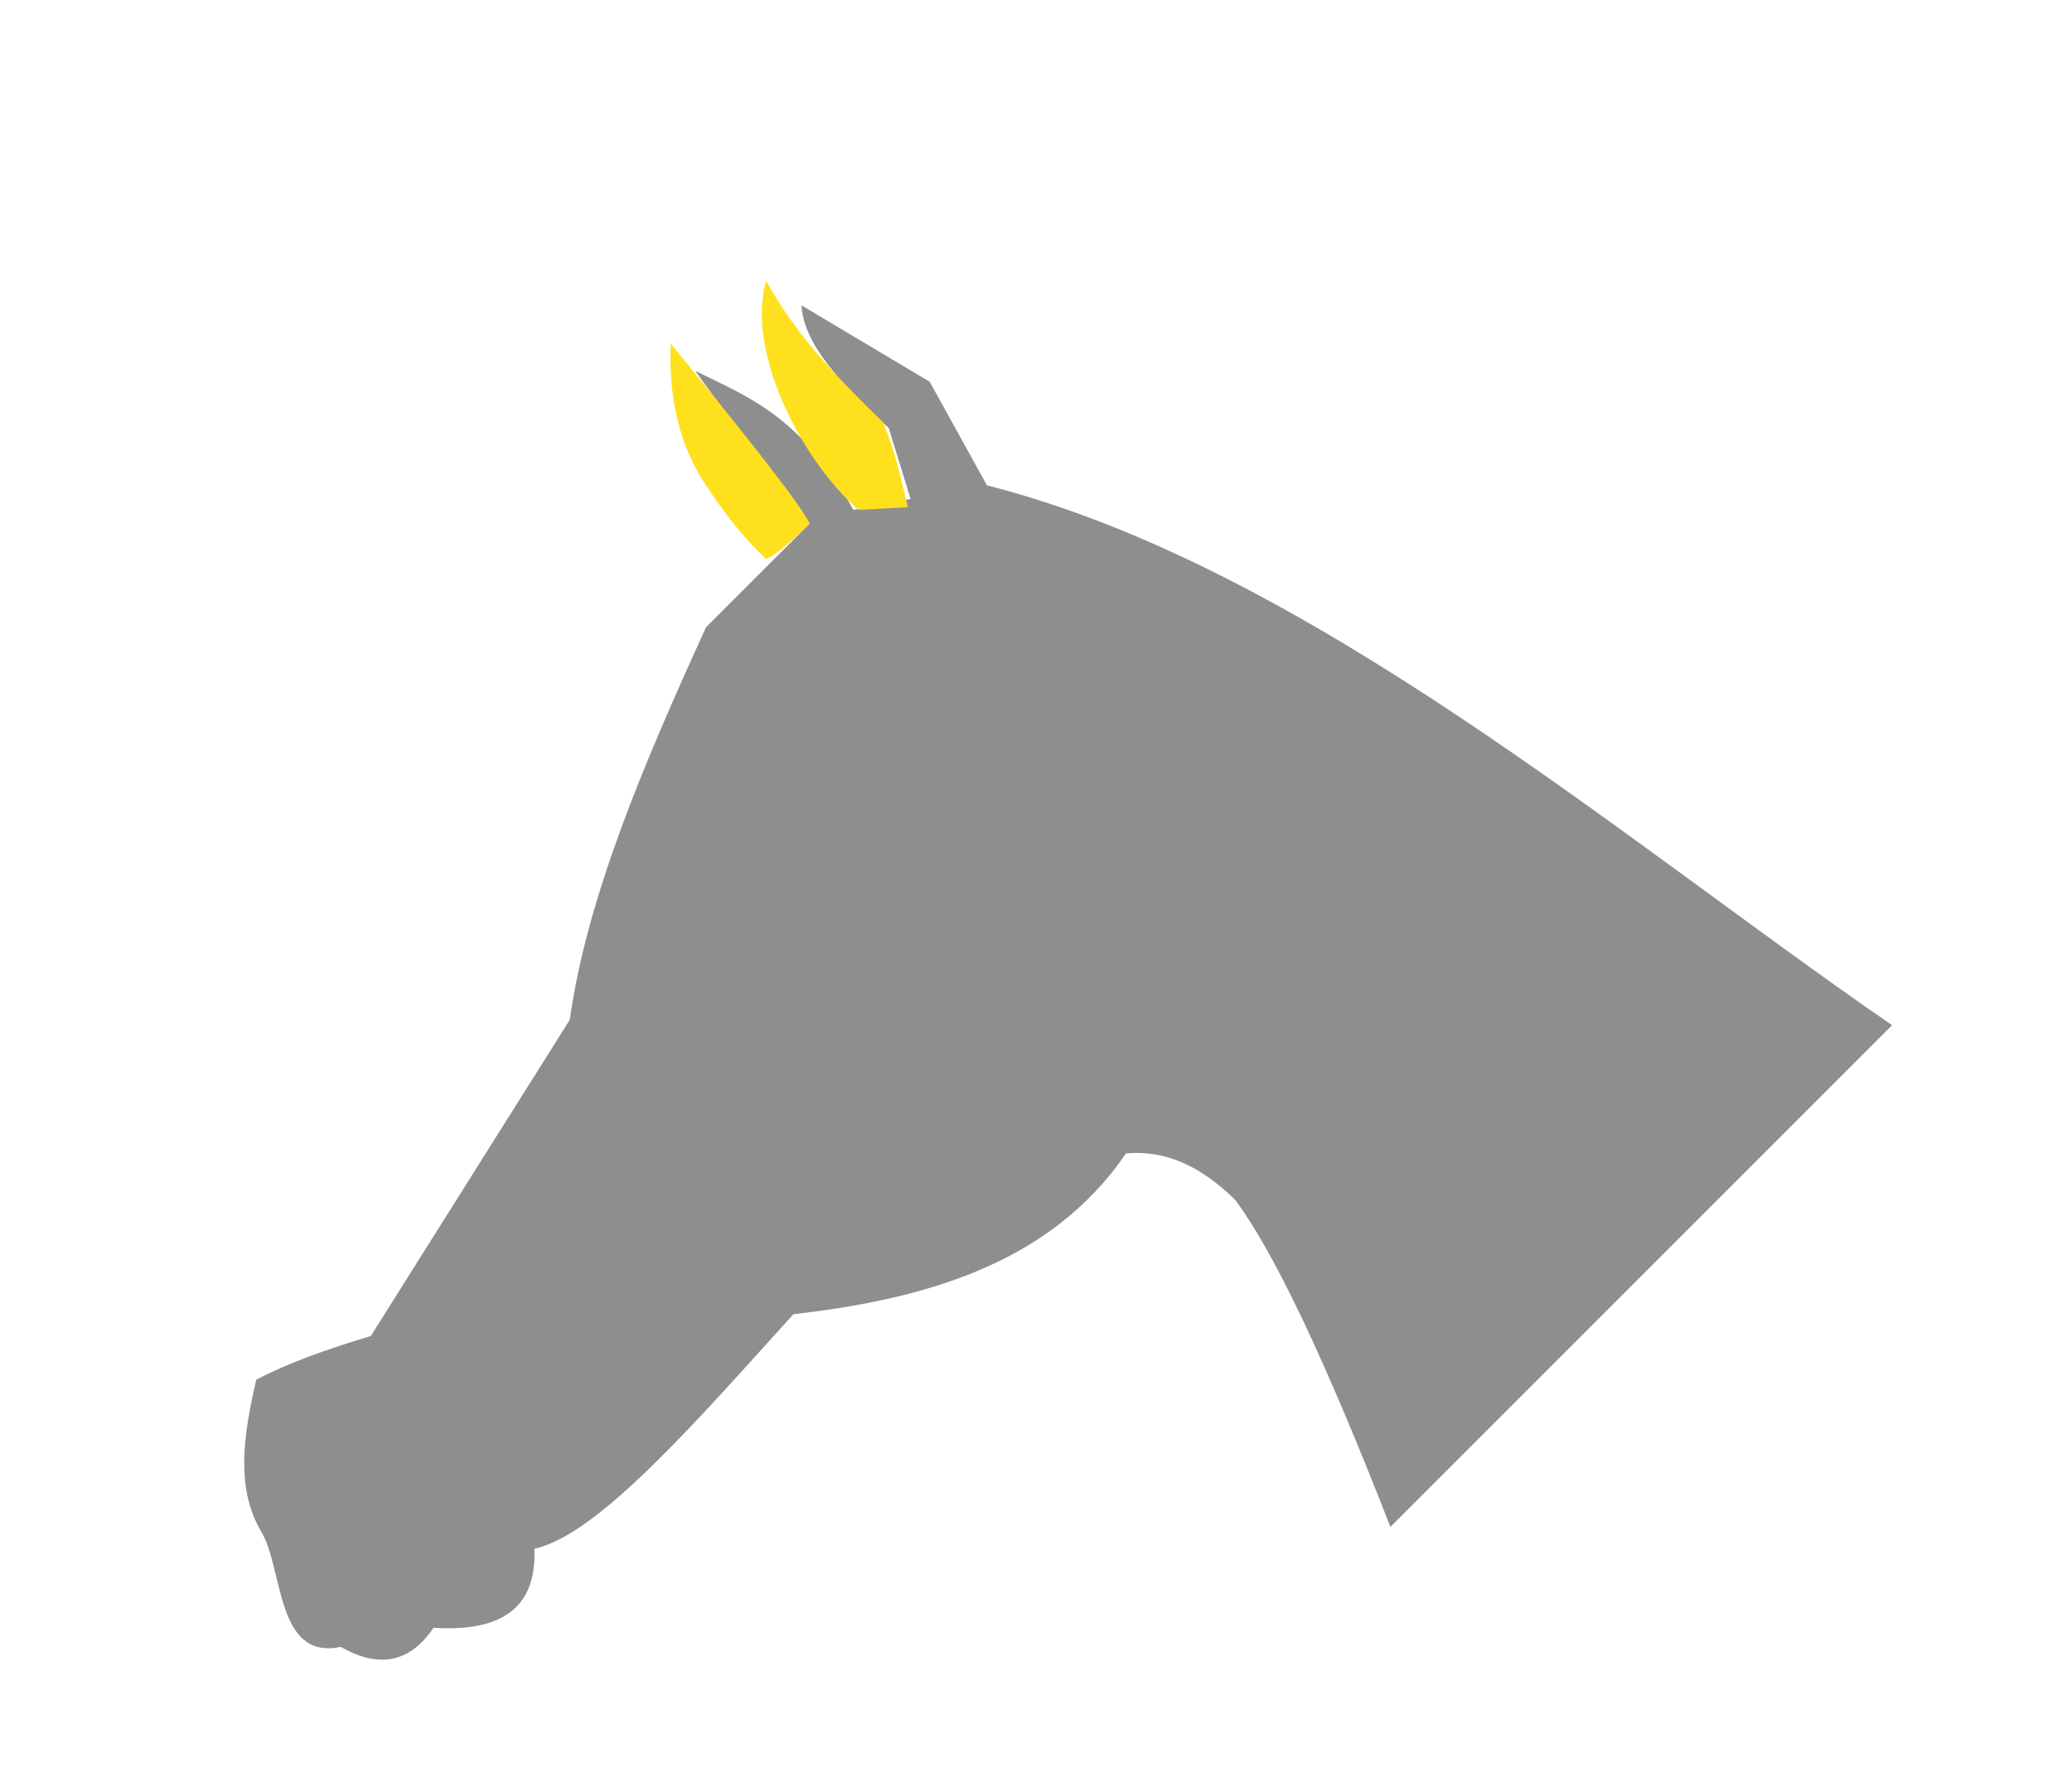
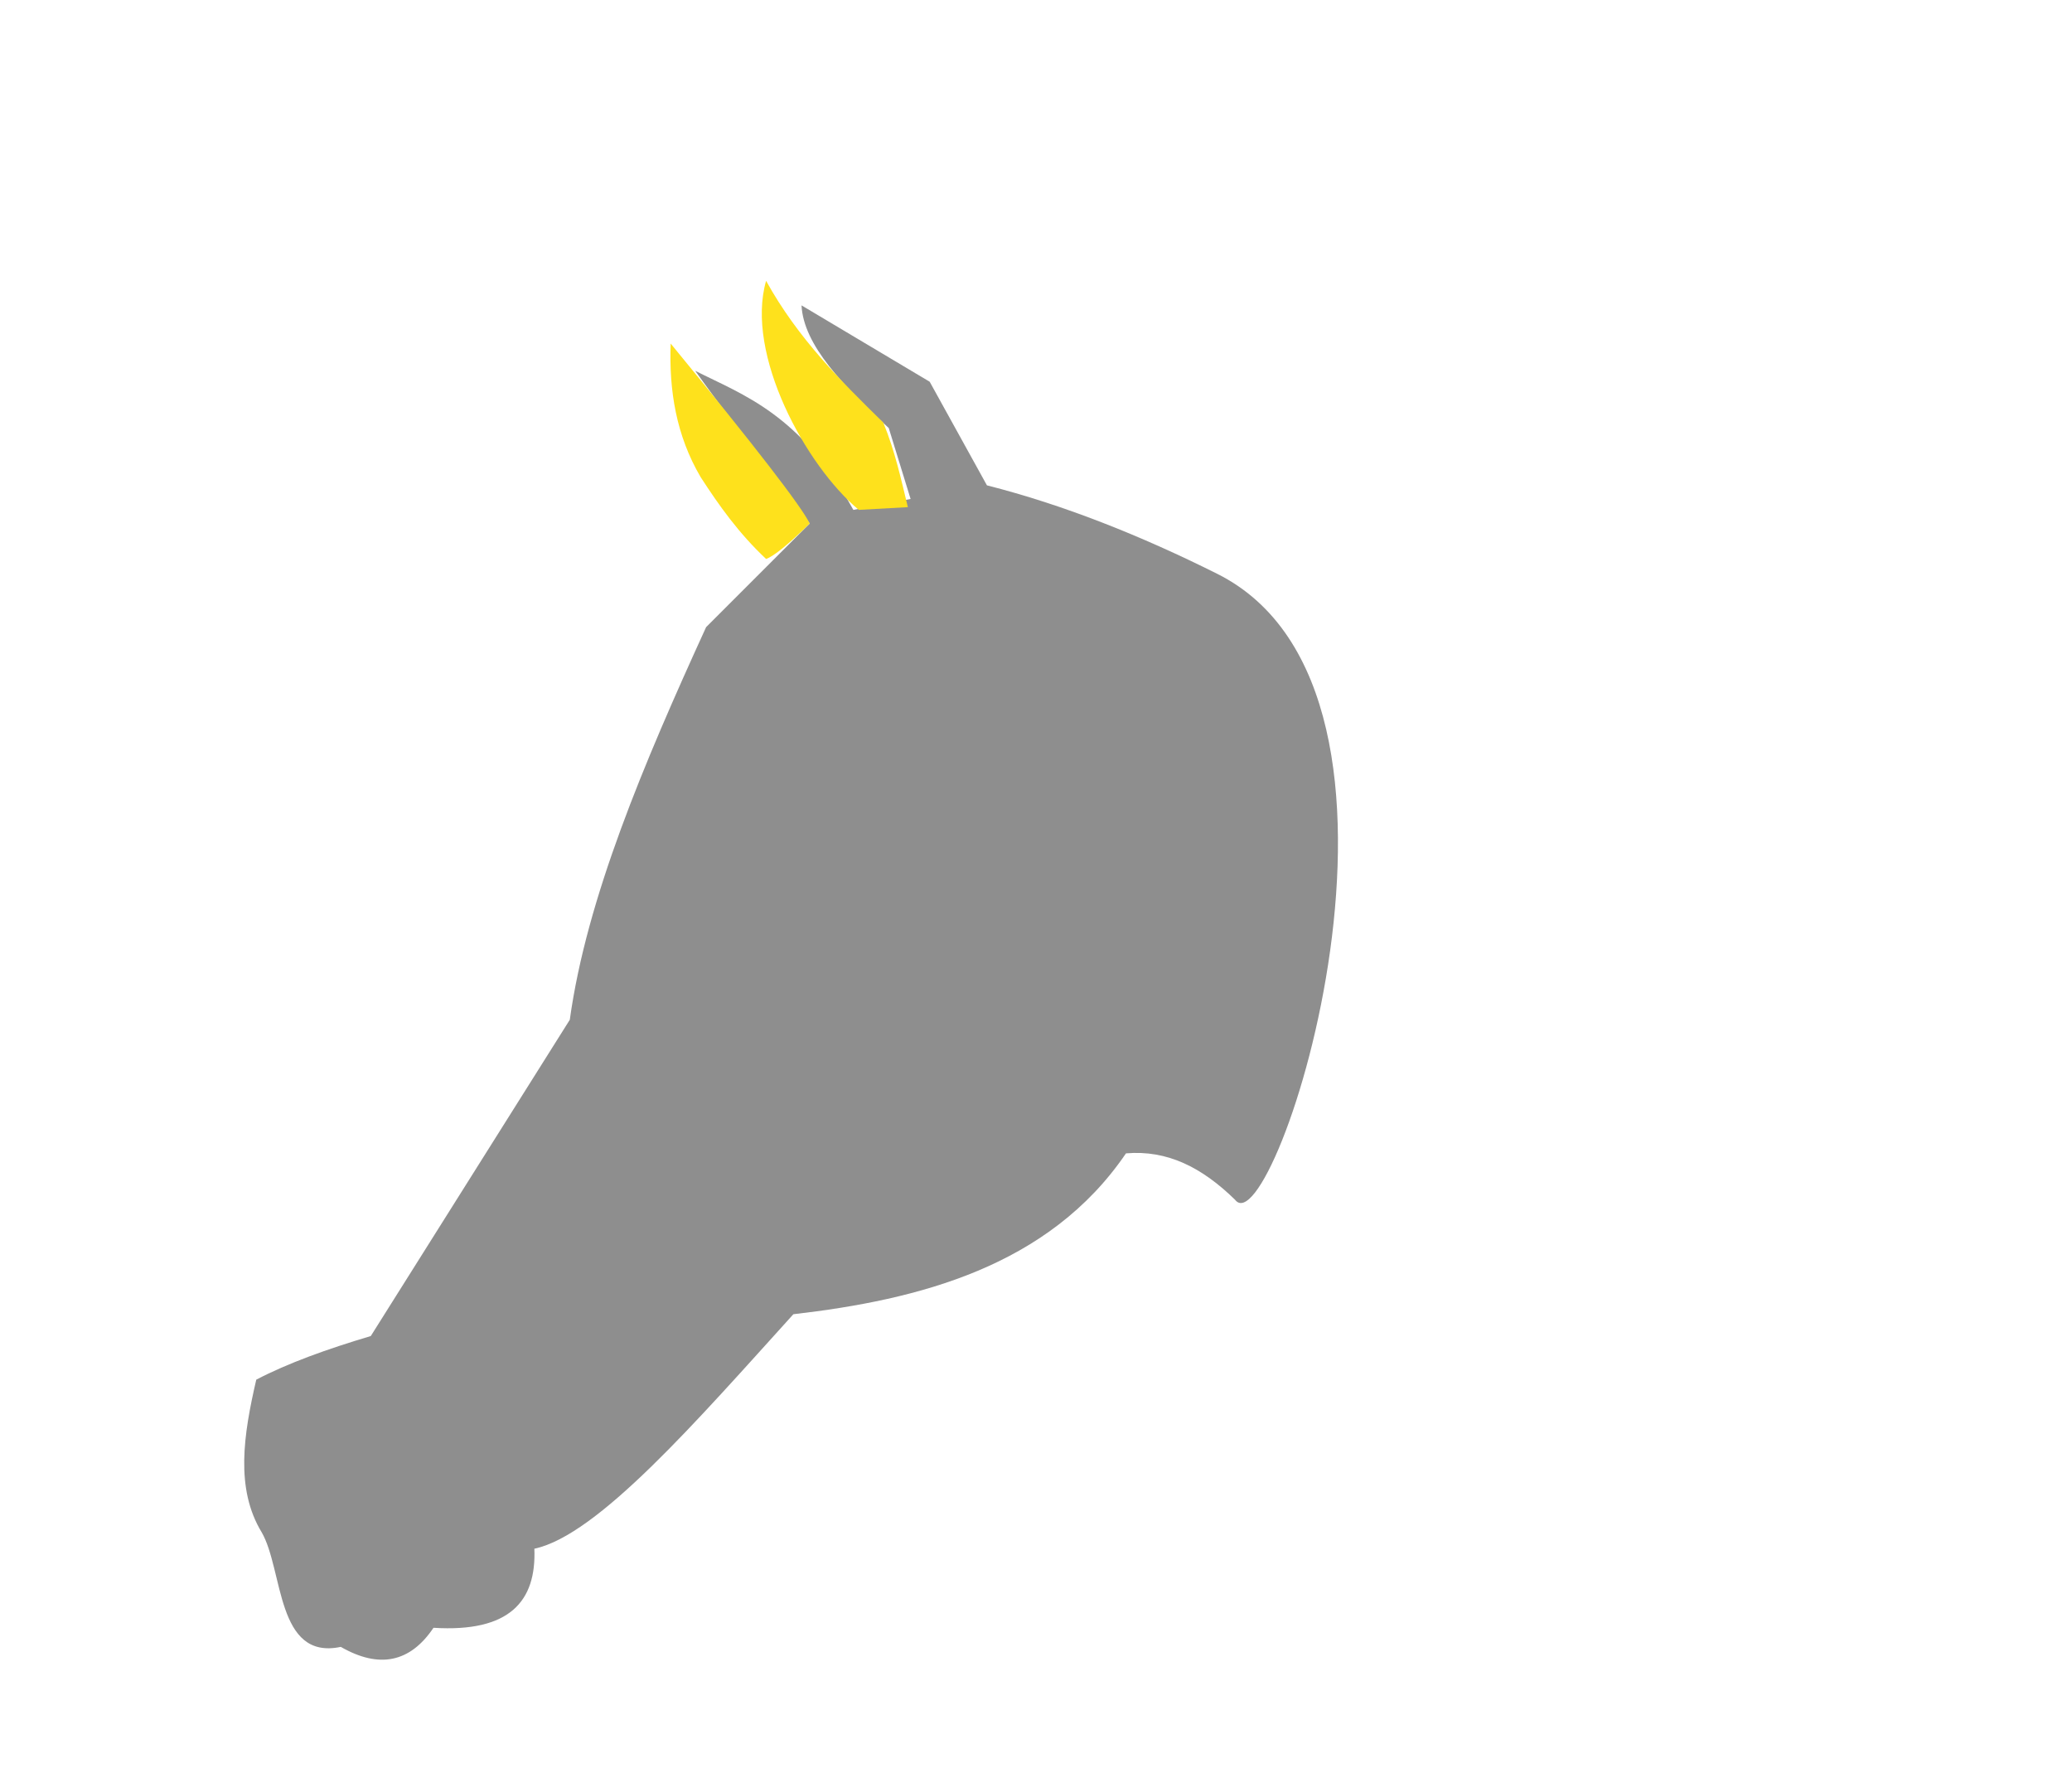
<svg xmlns="http://www.w3.org/2000/svg" width="182.4pt" height="156pt" viewBox="0 0 182.4 156">
  <defs />
-   <path id="shape0" transform="translate(21.49755, 26.88)" fill="#8e8e8e" fill-rule="evenodd" d="M145.062 63.36C121.258 46.972 93.521 22.997 65.382 15.84L60.343 6.72L49.062 0C49.231 3.5 52.792 7.142 56.742 10.8L58.663 17.04L53.623 18C49.007 9.581 43.964 7.909 39.703 5.76C41.415 8.175 44.775 12.655 49.782 19.2L40.663 28.32C35.166 40.339 30.137 52.202 28.663 62.88L11.143 90.72C7.321 91.858 3.847 93.103 1.062 94.56C-0.058 99.404 -0.805 104.142 1.542 108C3.459 111.342 2.808 119.283 8.502 118.08C11.882 120.019 14.603 119.461 16.663 116.4C23.386 116.821 25.727 114.051 25.543 109.44C31.146 108.253 39.879 98.143 48.343 88.8C59.359 87.53 70.841 84.608 77.623 74.64C81.265 74.331 84.3 75.869 87.222 78.72C90.616 83.234 95.176 92.834 100.902 107.52Z" />
-   <path id="shape1" transform="translate(67.06104, 24.72)" fill="#fee11c" fill-rule="evenodd" d="M8.539 20.16L12.859 19.92C12.263 17.481 11.753 15.072 10.699 12.48C6.944 8.793 3.196 5.094 0.379 0C-1.483 6.456 3.878 16.281 8.539 20.16Z" />
-   <path id="shape2" transform="translate(59.01837, 30.24)" fill="#fee11c" fill-rule="evenodd" d="M12.262 15.84C11.524 14.319 7.444 9.039 0.022 0C-0.131 4.116 0.5 8.083 2.662 11.76C4.277 14.252 6.016 16.706 8.422 18.96C9.102 18.72 10.382 17.68 12.262 15.84Z" />
+   <path id="shape0" transform="translate(21.49755, 26.88)" fill="#8e8e8e" fill-rule="evenodd" stroke-opacity="0" stroke="#000000" stroke-width="0" stroke-linecap="square" stroke-linejoin="bevel" d="M85.642 23.621C78.946 20.276 72.176 17.568 65.382 15.84L60.343 6.72L49.062 0C49.231 3.5 52.792 7.142 56.742 10.8L58.663 17.04L53.623 18C49.007 9.581 43.964 7.909 39.703 5.76C41.415 8.175 44.775 12.655 49.782 19.2L40.663 28.32C35.166 40.339 30.137 52.202 28.663 62.88L11.143 90.72C7.321 91.858 3.847 93.103 1.062 94.56C-0.058 99.404 -0.805 104.142 1.542 108C3.459 111.342 2.808 119.283 8.502 118.08C11.882 120.019 14.603 119.461 16.663 116.4C23.386 116.821 25.727 114.051 25.543 109.44C31.146 108.253 39.879 98.143 48.343 88.8C59.359 87.53 70.841 84.608 77.623 74.64C81.265 74.331 84.3 75.869 87.222 78.72C90.616 83.234 106.684 34.131 85.642 23.621Z" />
+   <path id="shape1" transform="translate(67.06104, 24.72)" fill="#fee11c" fill-rule="evenodd" stroke-opacity="0" stroke="#000000" stroke-width="0" stroke-linecap="square" stroke-linejoin="bevel" d="M8.539 20.16L12.859 19.92C12.263 17.481 11.753 15.072 10.699 12.48C6.944 8.793 3.196 5.094 0.379 0C-1.483 6.456 3.878 16.281 8.539 20.16Z" />
+   <path id="shape2" transform="translate(59.01837, 30.24)" fill="#fee11c" fill-rule="evenodd" stroke-opacity="0" stroke="#000000" stroke-width="0" stroke-linecap="square" stroke-linejoin="bevel" d="M12.262 15.84C11.524 14.319 7.444 9.039 0.022 0C-0.131 4.116 0.5 8.083 2.662 11.76C4.277 14.252 6.016 16.706 8.422 18.96C9.102 18.72 10.382 17.68 12.262 15.84Z" />
</svg>
